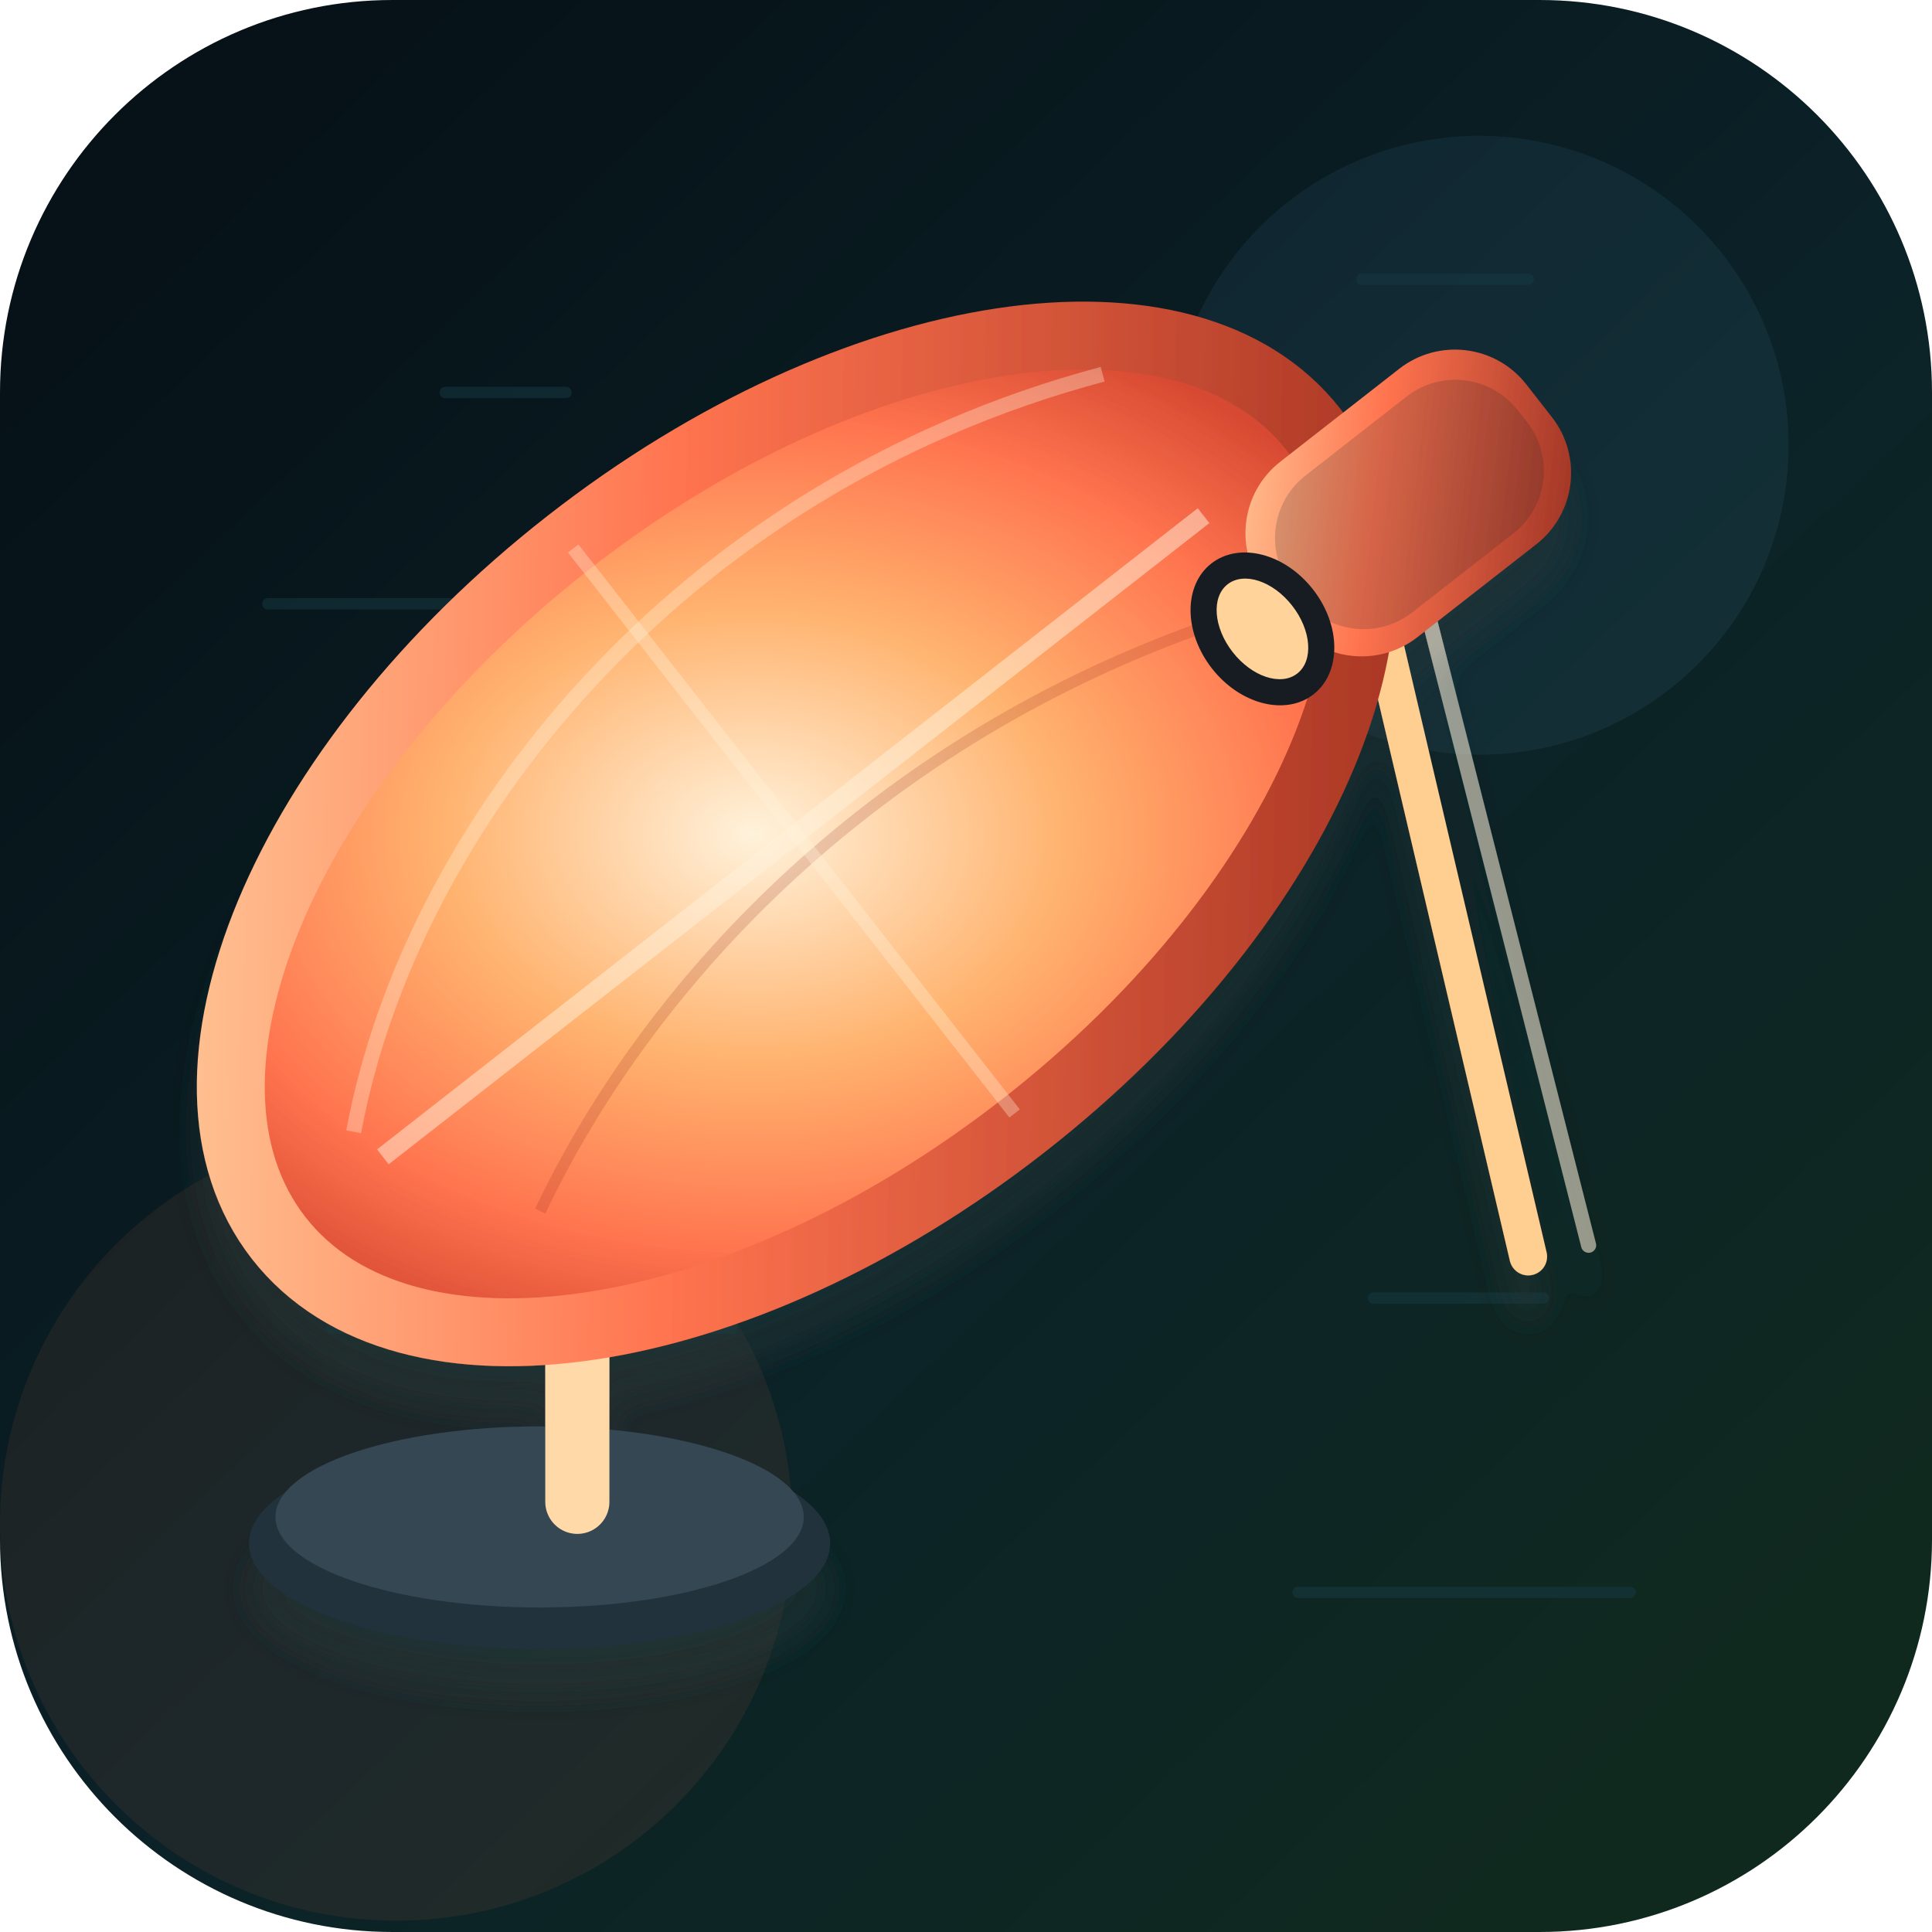
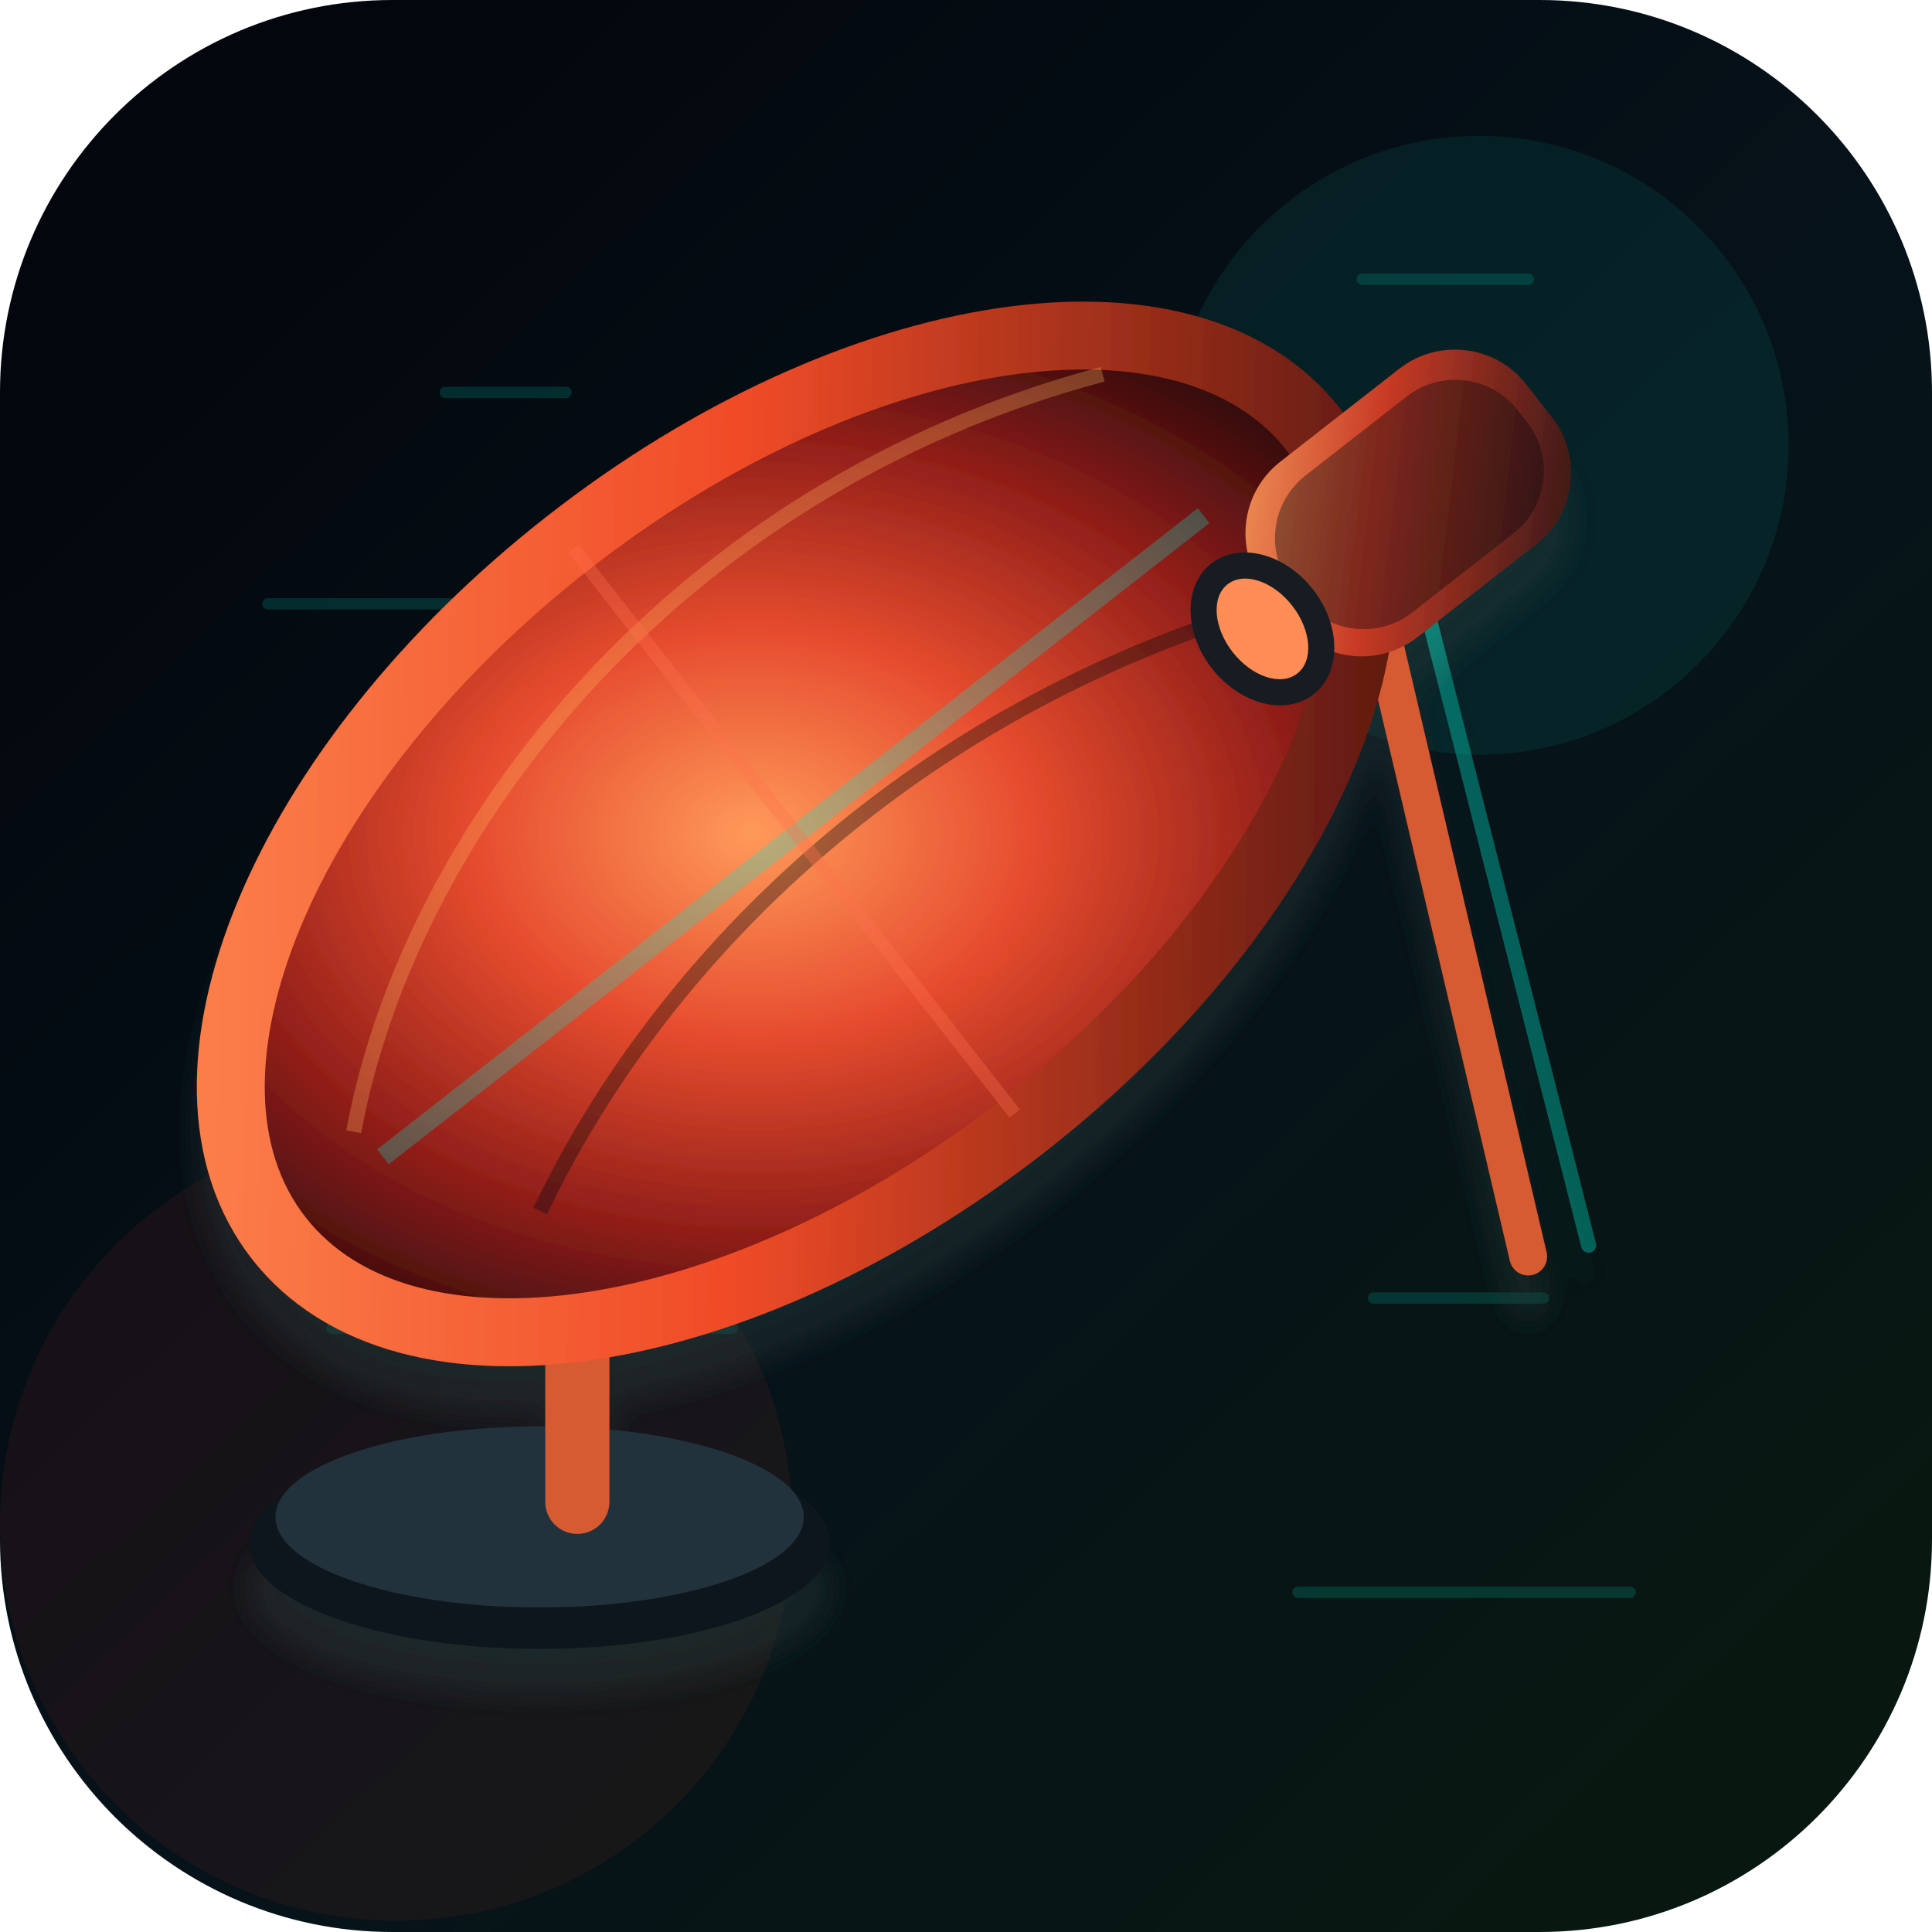
<svg xmlns="http://www.w3.org/2000/svg" viewBox="0 0 512 512" role="img" aria-label="ClawScan logo">
  <defs>
    <linearGradient id="bg" x1="58" y1="48" x2="452" y2="462" gradientUnits="userSpaceOnUse">
-       <stop offset="0" stop-color="#061217" />
-       <stop offset="0.55" stop-color="#0b2228" />
-       <stop offset="1" stop-color="#10291f" />
+       <stop offset="0" stop-color="#03070d" />
+       <stop offset="0.55" stop-color="#06121a" />
+       <stop offset="1" stop-color="#081811" />
    </linearGradient>
    <radialGradient id="dishFill" cx="0" cy="0" r="1" gradientUnits="userSpaceOnUse" gradientTransform="translate(202 214) rotate(39) scale(218 157)">
-       <stop offset="0" stop-color="#fff2db" />
-       <stop offset="0.38" stop-color="#ffb36f" />
-       <stop offset="0.7" stop-color="#ff744f" />
-       <stop offset="1" stop-color="#c93b28" />
+       <stop offset="0" stop-color="#ff9a5a" />
+       <stop offset="0.34" stop-color="#e64c2e" />
+       <stop offset="0.68" stop-color="#8e1d18" />
+       <stop offset="1" stop-color="#1d070a" />
    </radialGradient>
    <linearGradient id="rim" x1="58" y1="92" x2="384" y2="356" gradientUnits="userSpaceOnUse">
-       <stop offset="0" stop-color="#ffd8a5" />
-       <stop offset="0.4" stop-color="#ff744f" />
-       <stop offset="1" stop-color="#8f2417" />
+       <stop offset="0" stop-color="#ff8e55" />
+       <stop offset="0.44" stop-color="#f04b27" />
+       <stop offset="1" stop-color="#2b0808" />
    </linearGradient>
    <linearGradient id="metal" x1="170" y1="246" x2="425" y2="152" gradientUnits="userSpaceOnUse">
-       <stop offset="0" stop-color="#fff6e7" />
-       <stop offset="0.52" stop-color="#f0b37b" />
-       <stop offset="1" stop-color="#97301f" />
+       <stop offset="0" stop-color="#ffd49a" />
+       <stop offset="0.52" stop-color="#d74a2f" />
+       <stop offset="1" stop-color="#291018" />
    </linearGradient>
    <linearGradient id="horn" x1="332" y1="93" x2="421" y2="181" gradientUnits="userSpaceOnUse">
-       <stop offset="0" stop-color="#ffe0ac" />
-       <stop offset="0.42" stop-color="#ff744f" />
-       <stop offset="1" stop-color="#7f1f17" />
+       <stop offset="0" stop-color="#ffb36a" />
+       <stop offset="0.42" stop-color="#c83a25" />
+       <stop offset="1" stop-color="#090d13" />
    </linearGradient>
    <filter id="soft" x="-30%" y="-30%" width="160%" height="160%">
      <feGaussianBlur in="SourceAlpha" stdDeviation="4" result="shadow" />
      <feOffset in="shadow" dx="0" dy="12" result="offset" />
      <feColorMatrix in="offset" type="matrix" values="0 0 0 0 0.02 0 0 0 0 0.04 0 0 0 0 0.04 0 0 0 0.45 0" />
      <feMerge>
        <feMergeNode />
        <feMergeNode in="SourceGraphic" />
      </feMerge>
    </filter>
  </defs>
  <rect width="512" height="512" rx="104" fill="url(#bg)" />
-   <circle cx="392" cy="118" r="82" fill="#7cc4ff" opacity="0.07" />
-   <circle cx="105" cy="404" r="105" fill="#ff6f4d" opacity="0.08" />
-   <g fill="none" stroke="#173943" stroke-width="3" stroke-linecap="round" opacity="0.5">
+   <circle cx="392" cy="118" r="82" fill="#00e5cc" opacity="0.08" />
+   <circle cx="105" cy="404" r="105" fill="#ff3d21" opacity="0.07" />
+   <g fill="none" stroke="#00e5cc" stroke-width="3" stroke-linecap="round" opacity="0.16">
    <path d="M71 160h68M88 352h106M344 422h88" />
    <path d="M118 104h32M361 74h44M364 344h45" />
  </g>
  <g filter="url(#soft)">
-     <ellipse cx="143" cy="409" rx="77" ry="28" fill="#21333d" />
-     <ellipse cx="143" cy="402" rx="70" ry="24" fill="#344653" />
-     <path d="M153 398 153 317" stroke="#ffd9a7" stroke-width="17" stroke-linecap="round" />
+     <ellipse cx="143" cy="409" rx="77" ry="28" fill="#10161d" />
+     <ellipse cx="143" cy="402" rx="70" ry="24" fill="#22313c" />
+     <path d="M153 398 153 317" stroke="#d65a32" stroke-width="17" stroke-linecap="round" />
    <circle cx="153" cy="317" r="30" fill="#2c2020" />
    <circle cx="153" cy="317" r="19" fill="#10191e" />
    <path d="M121 353c-21-4-34-17-33-34 1-19 21-29 47-22" fill="#1b252b" />
    <path d="M103 327c-22-6-32-20-27-36 6-17 27-22 50-11" fill="#26333b" />
-     <path d="M366 167 405 333" stroke="#ffcf91" stroke-width="10" stroke-linecap="round" />
-     <path d="M379 165 421 330" stroke="#fff2db" stroke-width="4" stroke-linecap="round" opacity="0.55" />
+     <path d="M366 167 405 333" stroke="#d65a32" stroke-width="10" stroke-linecap="round" />
+     <path d="M379 165 421 330" stroke="#00e5cc" stroke-width="4" stroke-linecap="round" opacity="0.35" />
    <path d="M126 223 356 144" stroke="url(#metal)" stroke-width="12" stroke-linecap="round" />
-     <path d="M133 230 361 150" stroke="#fff4df" stroke-width="4" stroke-linecap="round" opacity="0.72" />
+     <path d="M133 230 361 150" stroke="#00e5cc" stroke-width="4" stroke-linecap="round" opacity="0.42" />
    <g transform="rotate(-38 211 221)">
      <ellipse cx="211" cy="221" rx="172" ry="96" fill="url(#dishFill)" />
      <ellipse cx="211" cy="221" rx="174" ry="98" fill="none" stroke="url(#rim)" stroke-width="18" />
-       <path d="M70 211c61-54 172-82 280-36" fill="none" stroke="#fff0d8" stroke-width="4" opacity="0.34" />
-       <path d="M96 258c62-31 148-43 236-13" fill="none" stroke="#8f2417" stroke-width="3" opacity="0.18" />
-       <path d="M72 221h276" stroke="#fff2db" stroke-width="5" opacity="0.5" />
-       <path d="M211 125v190" stroke="#fff2db" stroke-width="3.5" opacity="0.33" />
+       <path d="M70 211c61-54 172-82 280-36" fill="none" stroke="#ffb35f" stroke-width="4" opacity="0.3" />
+       <path d="M96 258c62-31 148-43 236-13" fill="none" stroke="#02070b" stroke-width="4" opacity="0.36" />
+       <path d="M72 221h276" stroke="#00e5cc" stroke-width="5" opacity="0.28" />
+       <path d="M211 125v190" stroke="#ff6f4d" stroke-width="3.5" opacity="0.34" />
    </g>
    <g transform="rotate(-38 368 138)">
      <rect x="331" y="108" width="88" height="59" rx="24" fill="url(#horn)" />
-       <rect x="337" y="115" width="76" height="46" rx="21" fill="#1b2429" opacity="0.18" />
+       <rect x="337" y="115" width="76" height="46" rx="21" fill="#05080d" opacity="0.38" />
      <ellipse cx="324" cy="140" rx="17" ry="22" fill="#151f24" />
-       <ellipse cx="324" cy="140" rx="10" ry="15" fill="#ffd39a" />
+       <ellipse cx="324" cy="140" rx="10" ry="15" fill="#ff8d54" />
    </g>
  </g>
</svg>
